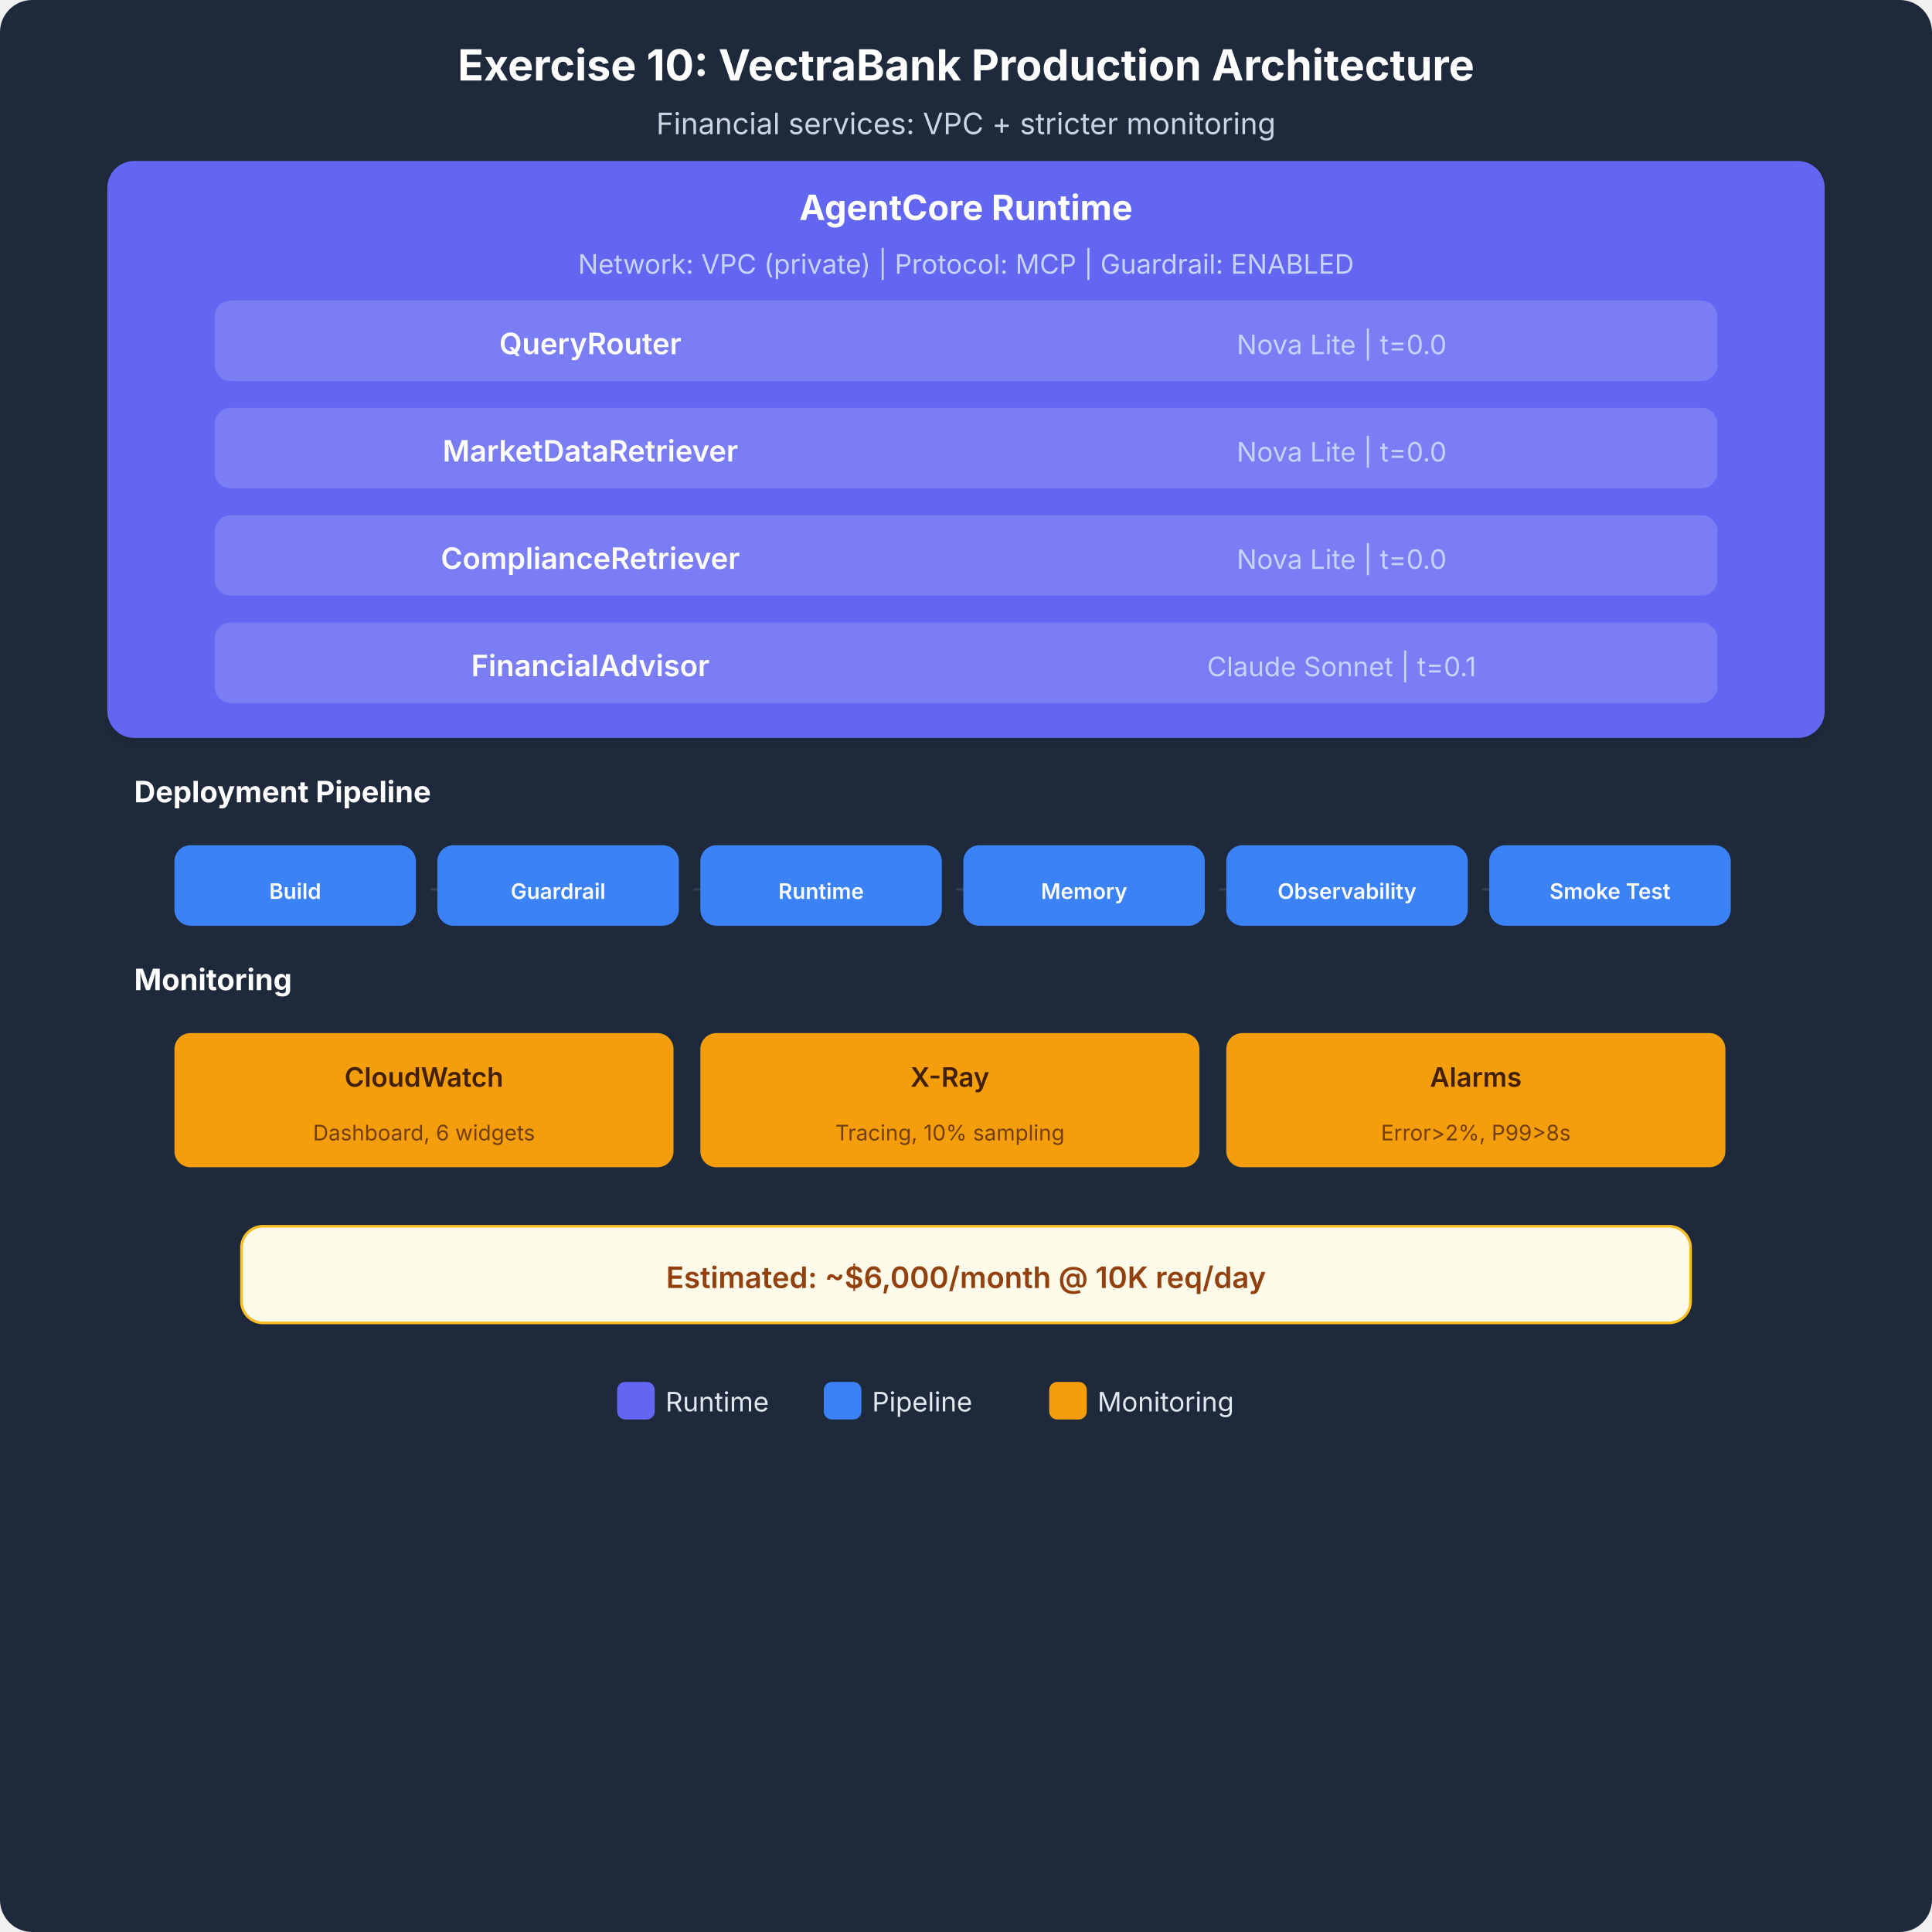
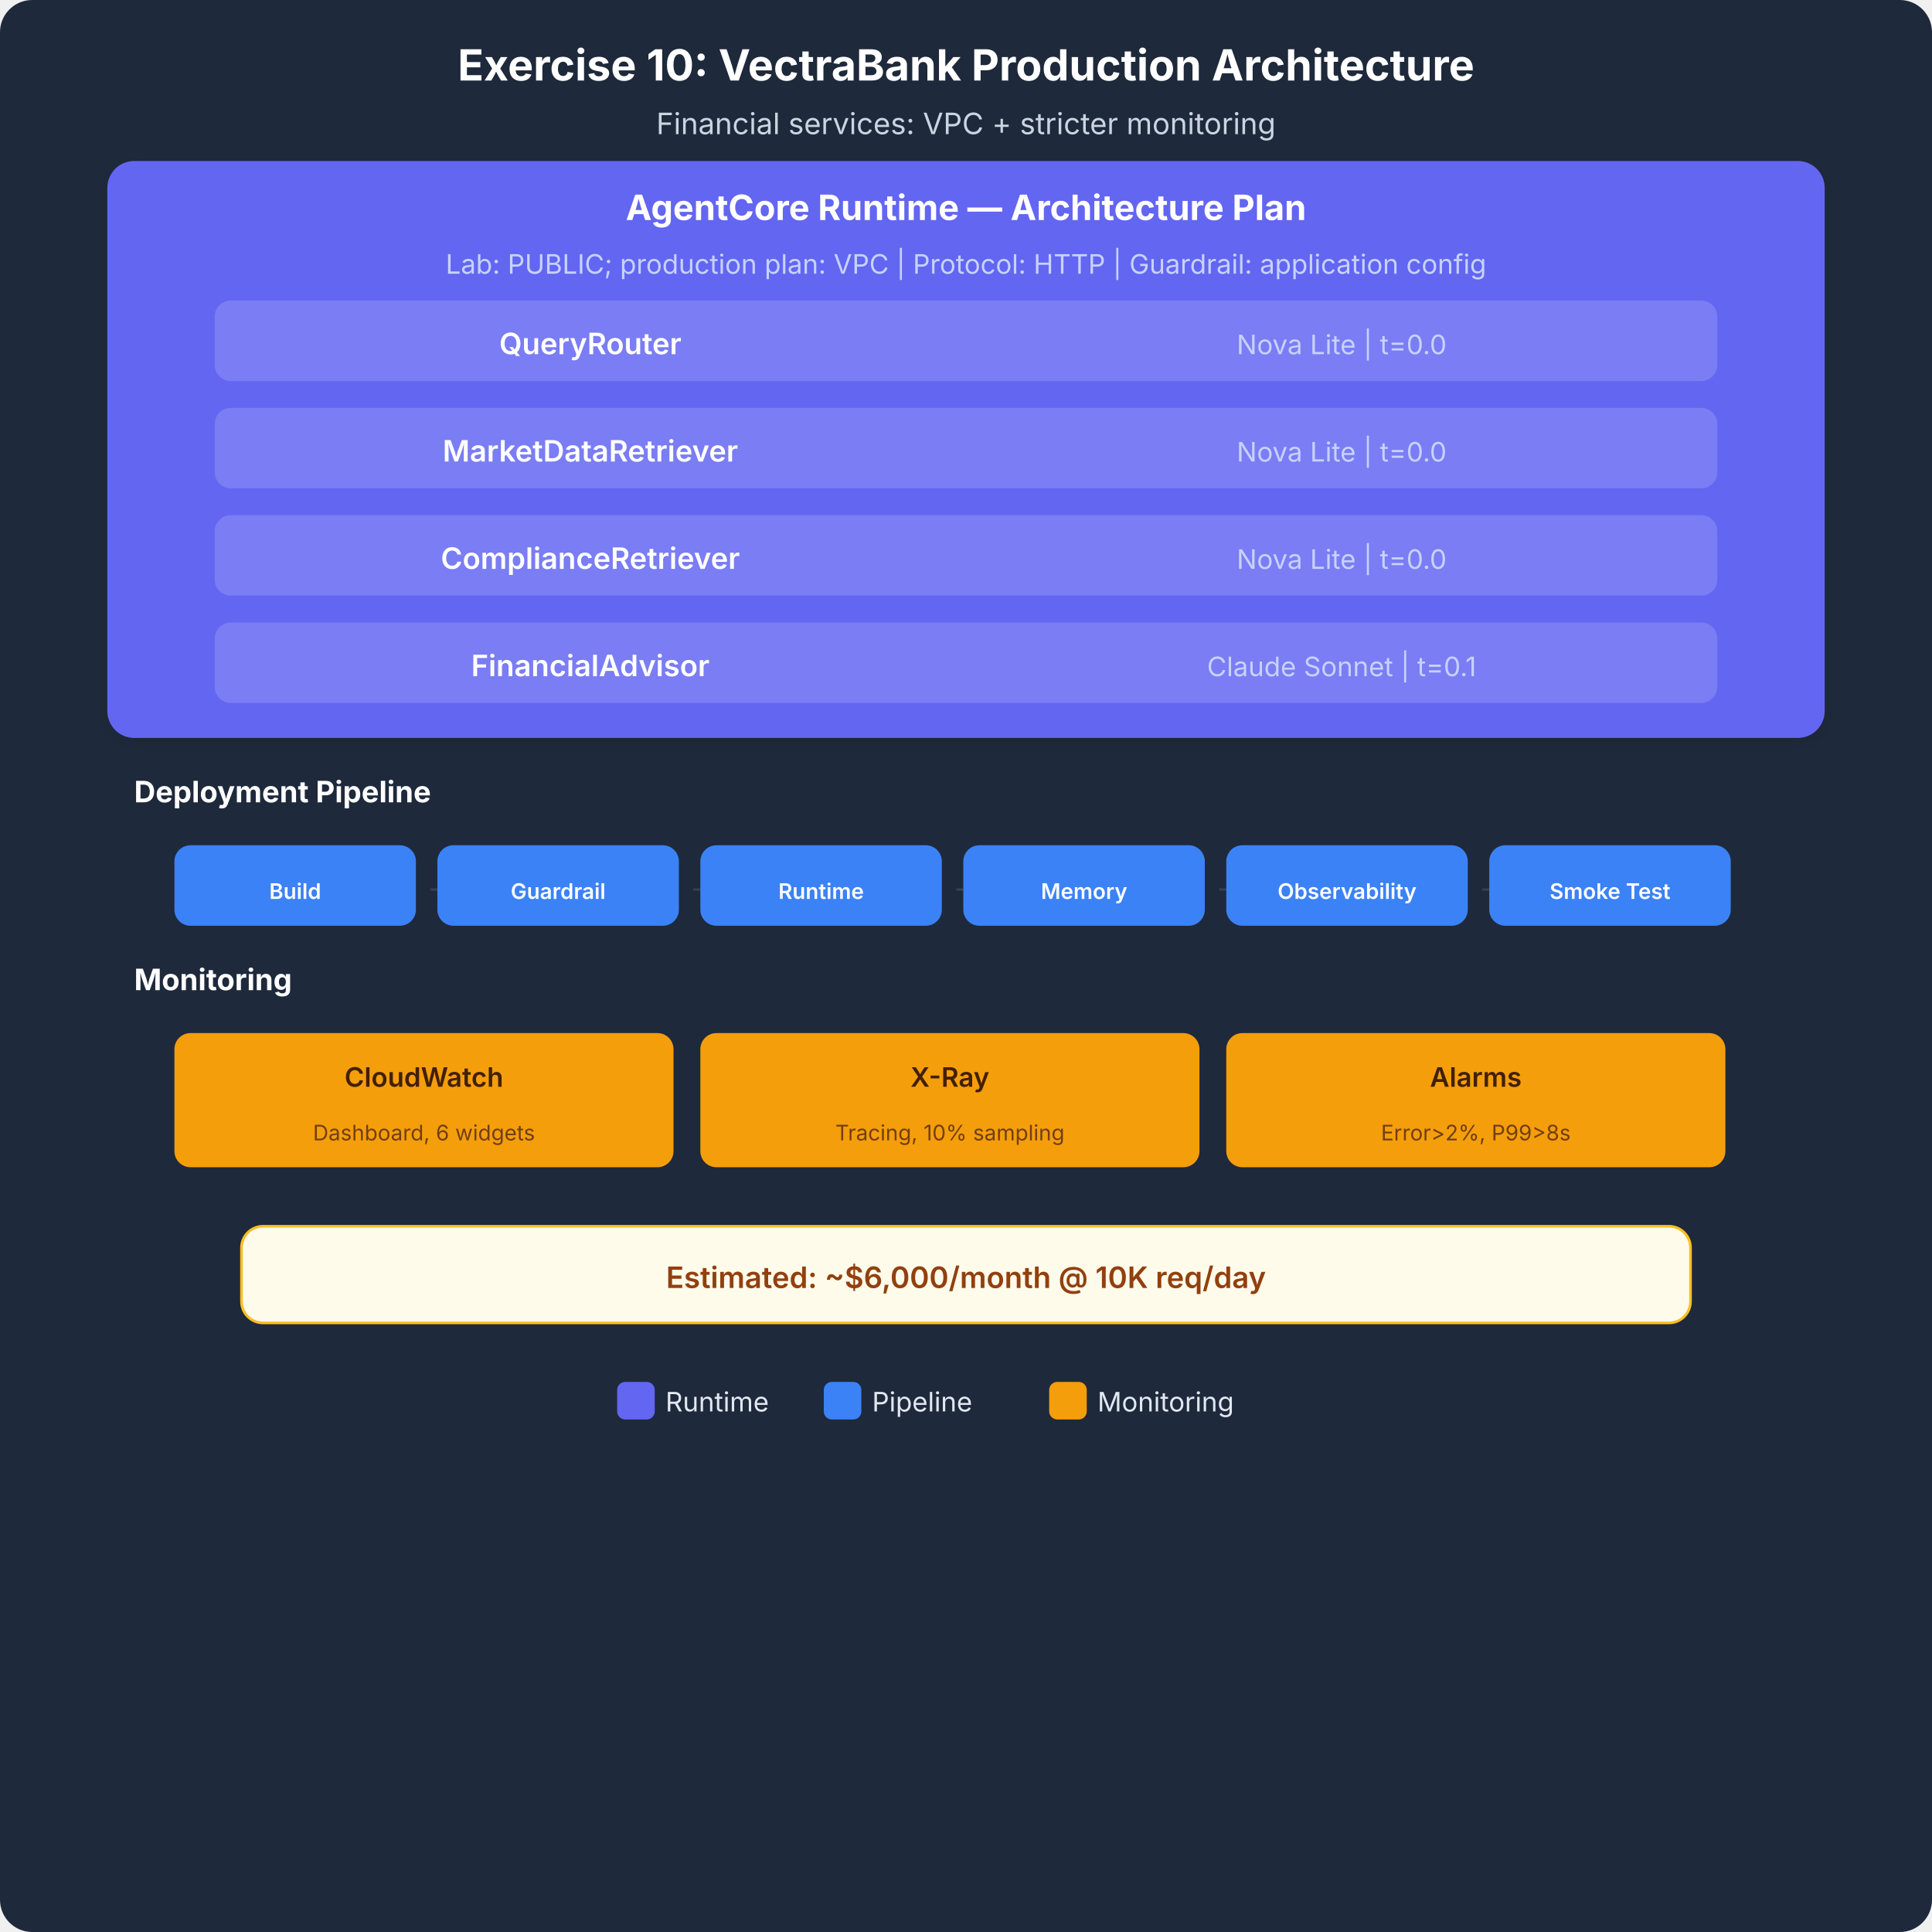
<svg xmlns="http://www.w3.org/2000/svg" viewBox="0 0 720 720" font-family="system-ui, -apple-system, &quot;Segoe UI&quot;, sans-serif">
  <defs>
    <filter id="sh" x="-4%" y="-4%" width="108%" height="116%">
      <feDropShadow dx="0" dy="2" stdDeviation="3" flood-opacity="0.08" />
    </filter>
    <marker id="a" viewBox="0 0 10 8" refX="10" refY="4" markerWidth="8" markerHeight="6" orient="auto">
      <path d="M0,0.5 L9,4 L0,7.5" fill="none" stroke="#475569" stroke-width="1.2" stroke-linejoin="round" />
    </marker>
    <marker id="ah" viewBox="0 0 10 8" refX="10" refY="4" markerWidth="8" markerHeight="6" orient="auto">
      <path d="M0,0.5 L9,4 L0,7.5" fill="none" stroke="#475569" stroke-width="1.2" stroke-linejoin="round" />
    </marker>
  </defs>
  <rect width="720" height="720" rx="12" fill="#1e293b" />
  <text x="360" y="30" text-anchor="middle" font-size="16" font-weight="700" fill="#ffffff">Exercise 10: VectraBank Production Architecture</text>
  <text x="360" y="50" text-anchor="middle" font-size="11" fill="#cbd5e1">Financial services: VPC + stricter monitoring</text>
  <rect x="40" y="60" width="640" height="215" rx="10" fill="#6366f1" filter="url(#sh)" />
-   <text x="360" y="82" text-anchor="middle" font-size="13" font-weight="700" fill="white">AgentCore Runtime</text>
-   <text x="360" y="102" text-anchor="middle" font-size="10" fill="#c7d2fe">Network: VPC (private) | Protocol: MCP | Guardrail: ENABLED</text>
+   <text x="360" y="82" text-anchor="middle" font-size="13" font-weight="700" fill="white">AgentCore Runtime — Architecture Plan</text>
+   <text x="360" y="102" text-anchor="middle" font-size="10" fill="#c7d2fe">Lab: PUBLIC; production plan: VPC | Protocol: HTTP | Guardrail: application config</text>
  <rect x="80" y="112" width="560" height="30" rx="6" fill="rgba(255,255,255,0.15)" />
  <text x="220" y="132" text-anchor="middle" font-size="11" font-weight="600" fill="white">QueryRouter</text>
  <text x="500" y="132" text-anchor="middle" font-size="10" fill="#c7d2fe">Nova Lite | t=0.0</text>
  <rect x="80" y="152" width="560" height="30" rx="6" fill="rgba(255,255,255,0.15)" />
  <text x="220" y="172" text-anchor="middle" font-size="11" font-weight="600" fill="white">MarketDataRetriever</text>
  <text x="500" y="172" text-anchor="middle" font-size="10" fill="#c7d2fe">Nova Lite | t=0.0</text>
  <rect x="80" y="192" width="560" height="30" rx="6" fill="rgba(255,255,255,0.15)" />
  <text x="220" y="212" text-anchor="middle" font-size="11" font-weight="600" fill="white">ComplianceRetriever</text>
  <text x="500" y="212" text-anchor="middle" font-size="10" fill="#c7d2fe">Nova Lite | t=0.0</text>
  <rect x="80" y="232" width="560" height="30" rx="6" fill="rgba(255,255,255,0.15)" />
  <text x="220" y="252" text-anchor="middle" font-size="11" font-weight="600" fill="white">FinancialAdvisor</text>
  <text x="500" y="252" text-anchor="middle" font-size="10" fill="#c7d2fe">Claude Sonnet | t=0.1</text>
  <text x="50" y="299" font-size="11" font-weight="700" fill="#ffffff">Deployment Pipeline</text>
  <rect x="65" y="315" width="90" height="30" rx="6" fill="#3b82f6" />
  <text x="110" y="335" text-anchor="middle" font-size="8" font-weight="600" fill="white">Build</text>
  <text x="159" y="335" font-size="11" fill="#334155">→</text>
  <rect x="163" y="315" width="90" height="30" rx="6" fill="#3b82f6" />
  <text x="208" y="335" text-anchor="middle" font-size="8" font-weight="600" fill="white">Guardrail</text>
  <text x="257" y="335" font-size="11" fill="#334155">→</text>
  <rect x="261" y="315" width="90" height="30" rx="6" fill="#3b82f6" />
  <text x="306" y="335" text-anchor="middle" font-size="8" font-weight="600" fill="white">Runtime</text>
  <text x="355" y="335" font-size="11" fill="#334155">→</text>
  <rect x="359" y="315" width="90" height="30" rx="6" fill="#3b82f6" />
  <text x="404" y="335" text-anchor="middle" font-size="8" font-weight="600" fill="white">Memory</text>
  <text x="453" y="335" font-size="11" fill="#334155">→</text>
  <rect x="457" y="315" width="90" height="30" rx="6" fill="#3b82f6" />
  <text x="502" y="335" text-anchor="middle" font-size="8" font-weight="600" fill="white">Observability</text>
  <text x="551" y="335" font-size="11" fill="#334155">→</text>
  <rect x="555" y="315" width="90" height="30" rx="6" fill="#3b82f6" />
  <text x="600" y="335" text-anchor="middle" font-size="8" font-weight="600" fill="white">Smoke Test</text>
  <text x="50" y="369" font-size="11" font-weight="700" fill="#ffffff">Monitoring</text>
  <rect x="65" y="385" width="186" height="50" rx="6" fill="#f59e0b" />
  <text x="158" y="405" text-anchor="middle" font-size="10" font-weight="600" fill="#422006">CloudWatch</text>
  <text x="158" y="425" text-anchor="middle" font-size="8" fill="#713f12">Dashboard, 6 widgets</text>
  <rect x="261" y="385" width="186" height="50" rx="6" fill="#f59e0b" />
  <text x="354" y="405" text-anchor="middle" font-size="10" font-weight="600" fill="#422006">X-Ray</text>
  <text x="354" y="425" text-anchor="middle" font-size="8" fill="#713f12">Tracing, 10% sampling</text>
  <rect x="457" y="385" width="186" height="50" rx="6" fill="#f59e0b" />
  <text x="550" y="405" text-anchor="middle" font-size="10" font-weight="600" fill="#422006">Alarms</text>
  <text x="550" y="425" text-anchor="middle" font-size="8" fill="#713f12">Error&gt;2%, P99&gt;8s</text>
  <rect x="90" y="457" width="540" height="36" rx="8" fill="#fffbeb" stroke="#fbbf24" stroke-width="1" />
  <text x="360" y="480" text-anchor="middle" font-size="11" font-weight="600" fill="#92400e">Estimated: ~$6,000/month @ 10K req/day</text>
  <rect x="230" y="515" width="14" height="14" rx="3" fill="#6366f1" />
  <text x="248" y="526" font-size="10" fill="#e2e8f0">Runtime</text>
  <rect x="307" y="515" width="14" height="14" rx="3" fill="#3b82f6" />
  <text x="325" y="526" font-size="10" fill="#e2e8f0">Pipeline</text>
  <rect x="391" y="515" width="14" height="14" rx="3" fill="#f59e0b" />
  <text x="409" y="526" font-size="10" fill="#e2e8f0">Monitoring</text>
  <g id="arrows">
  </g>
</svg>
